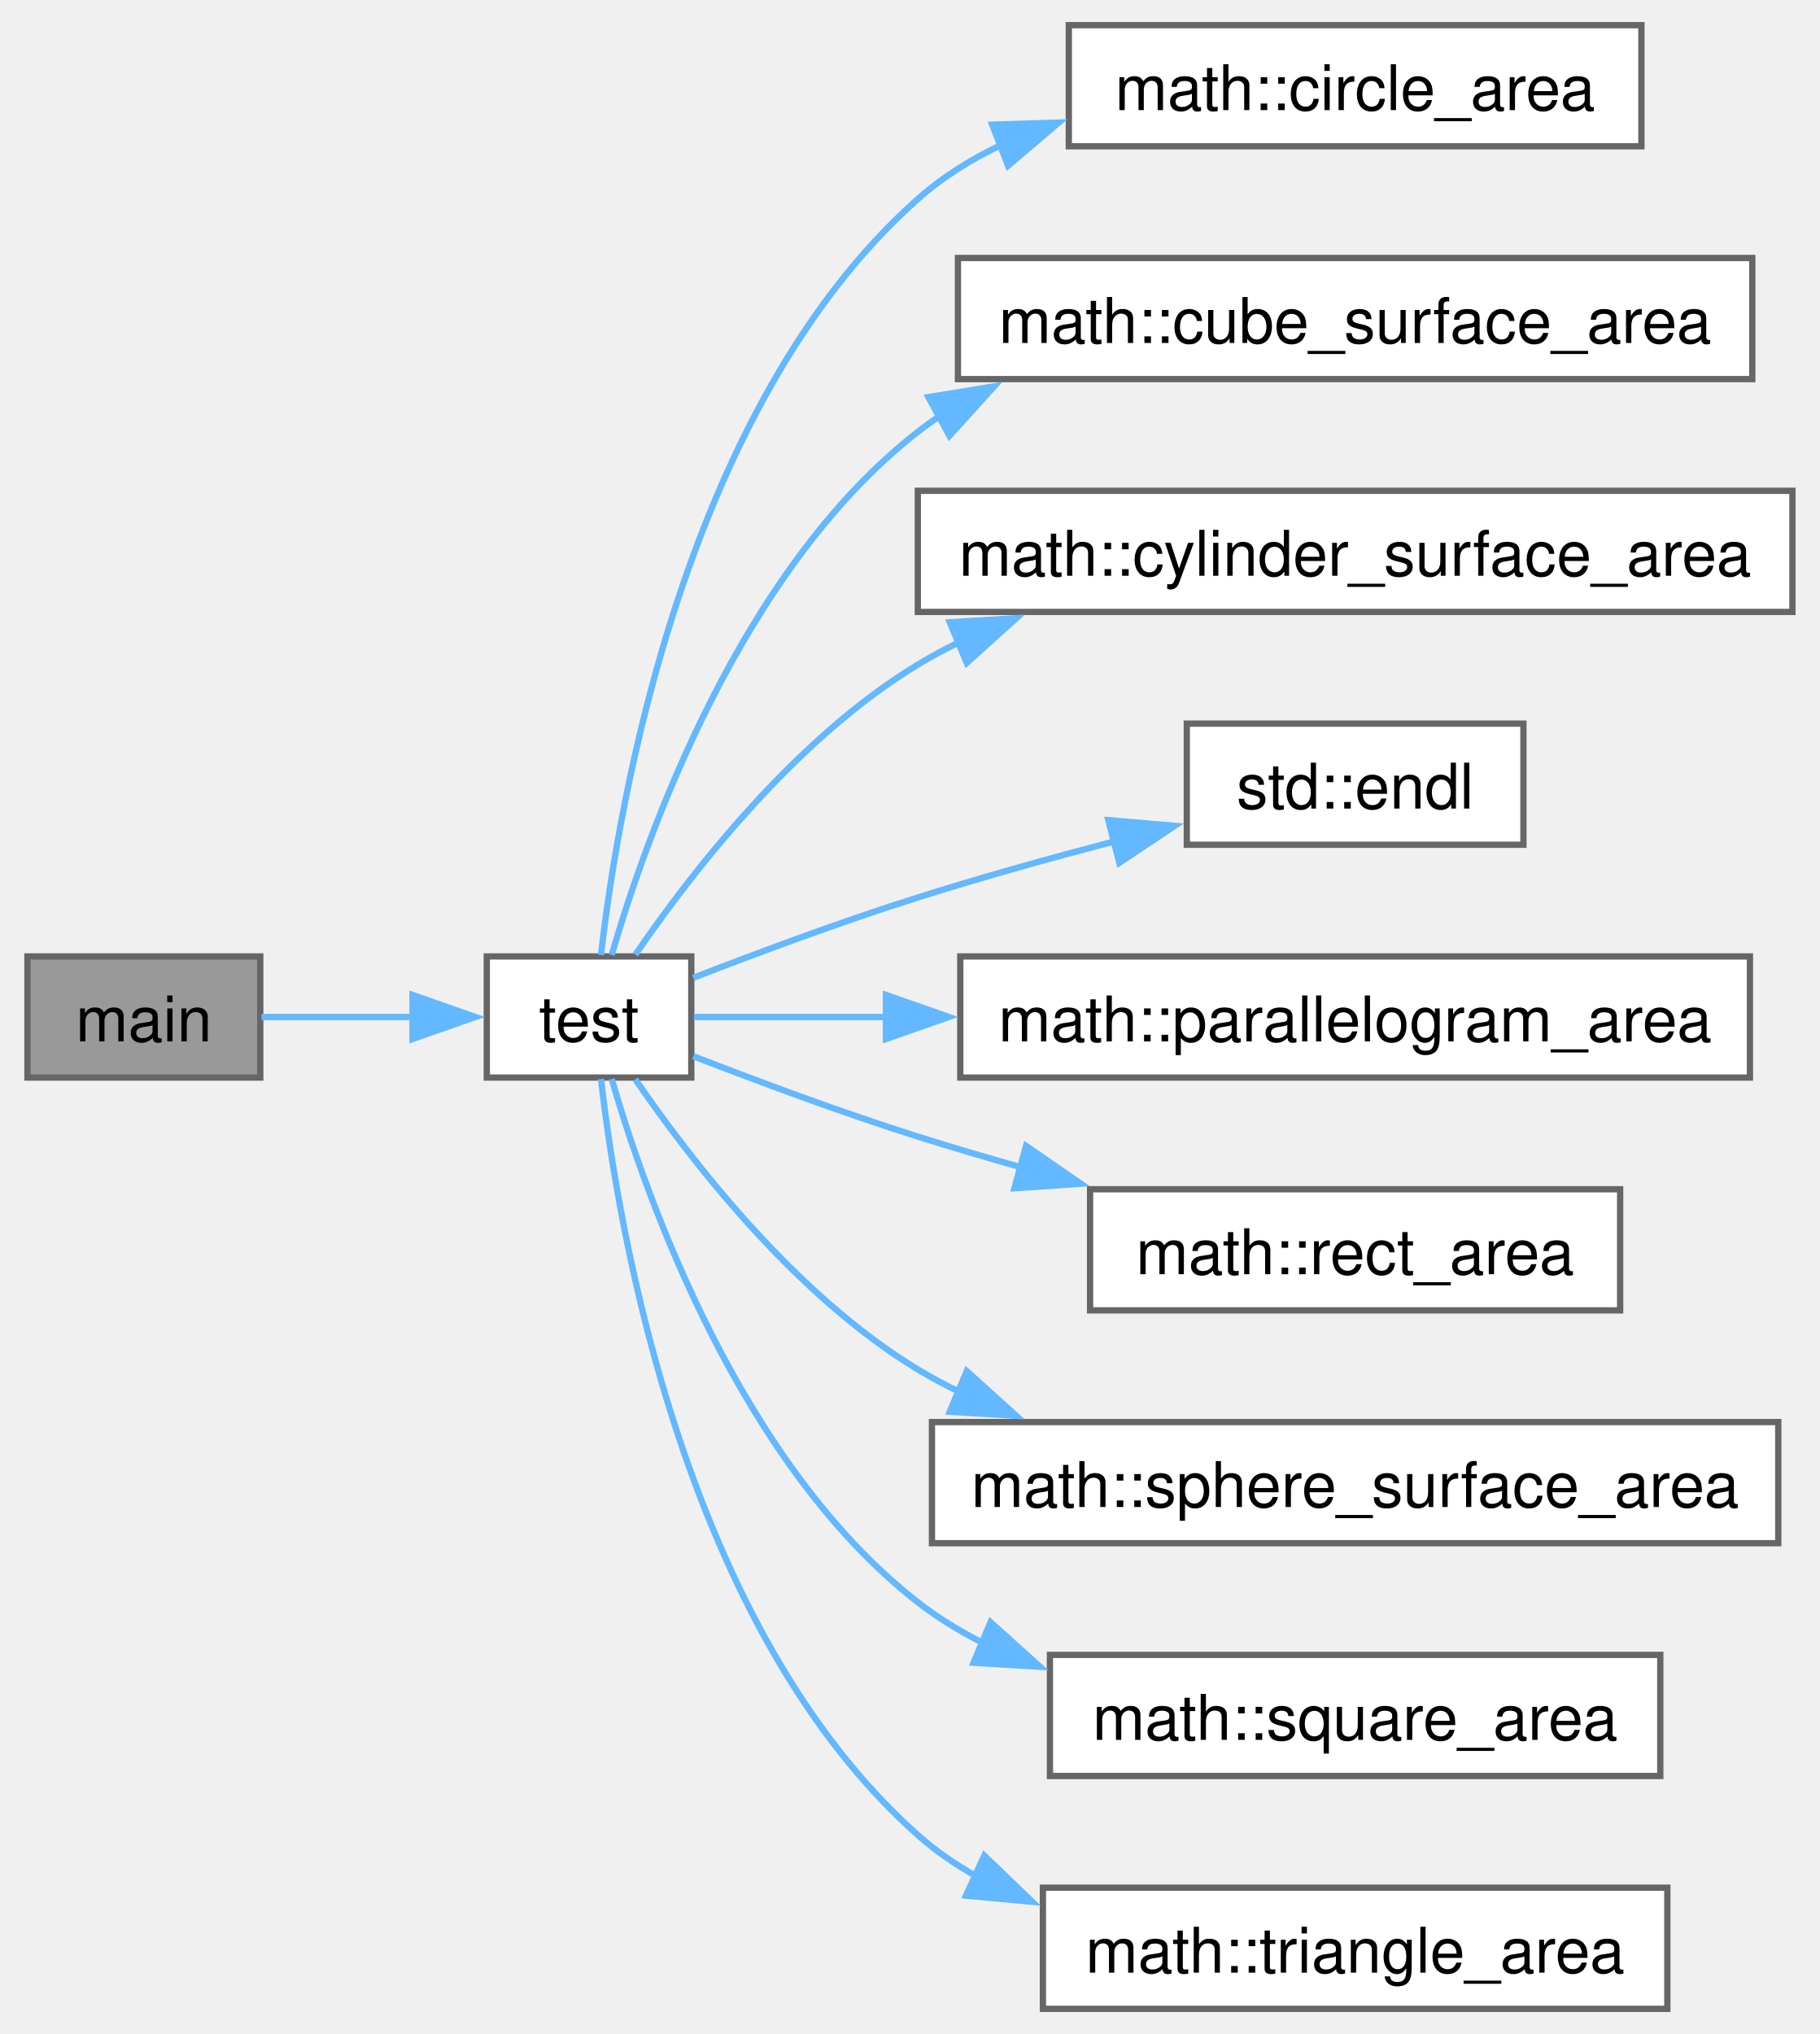
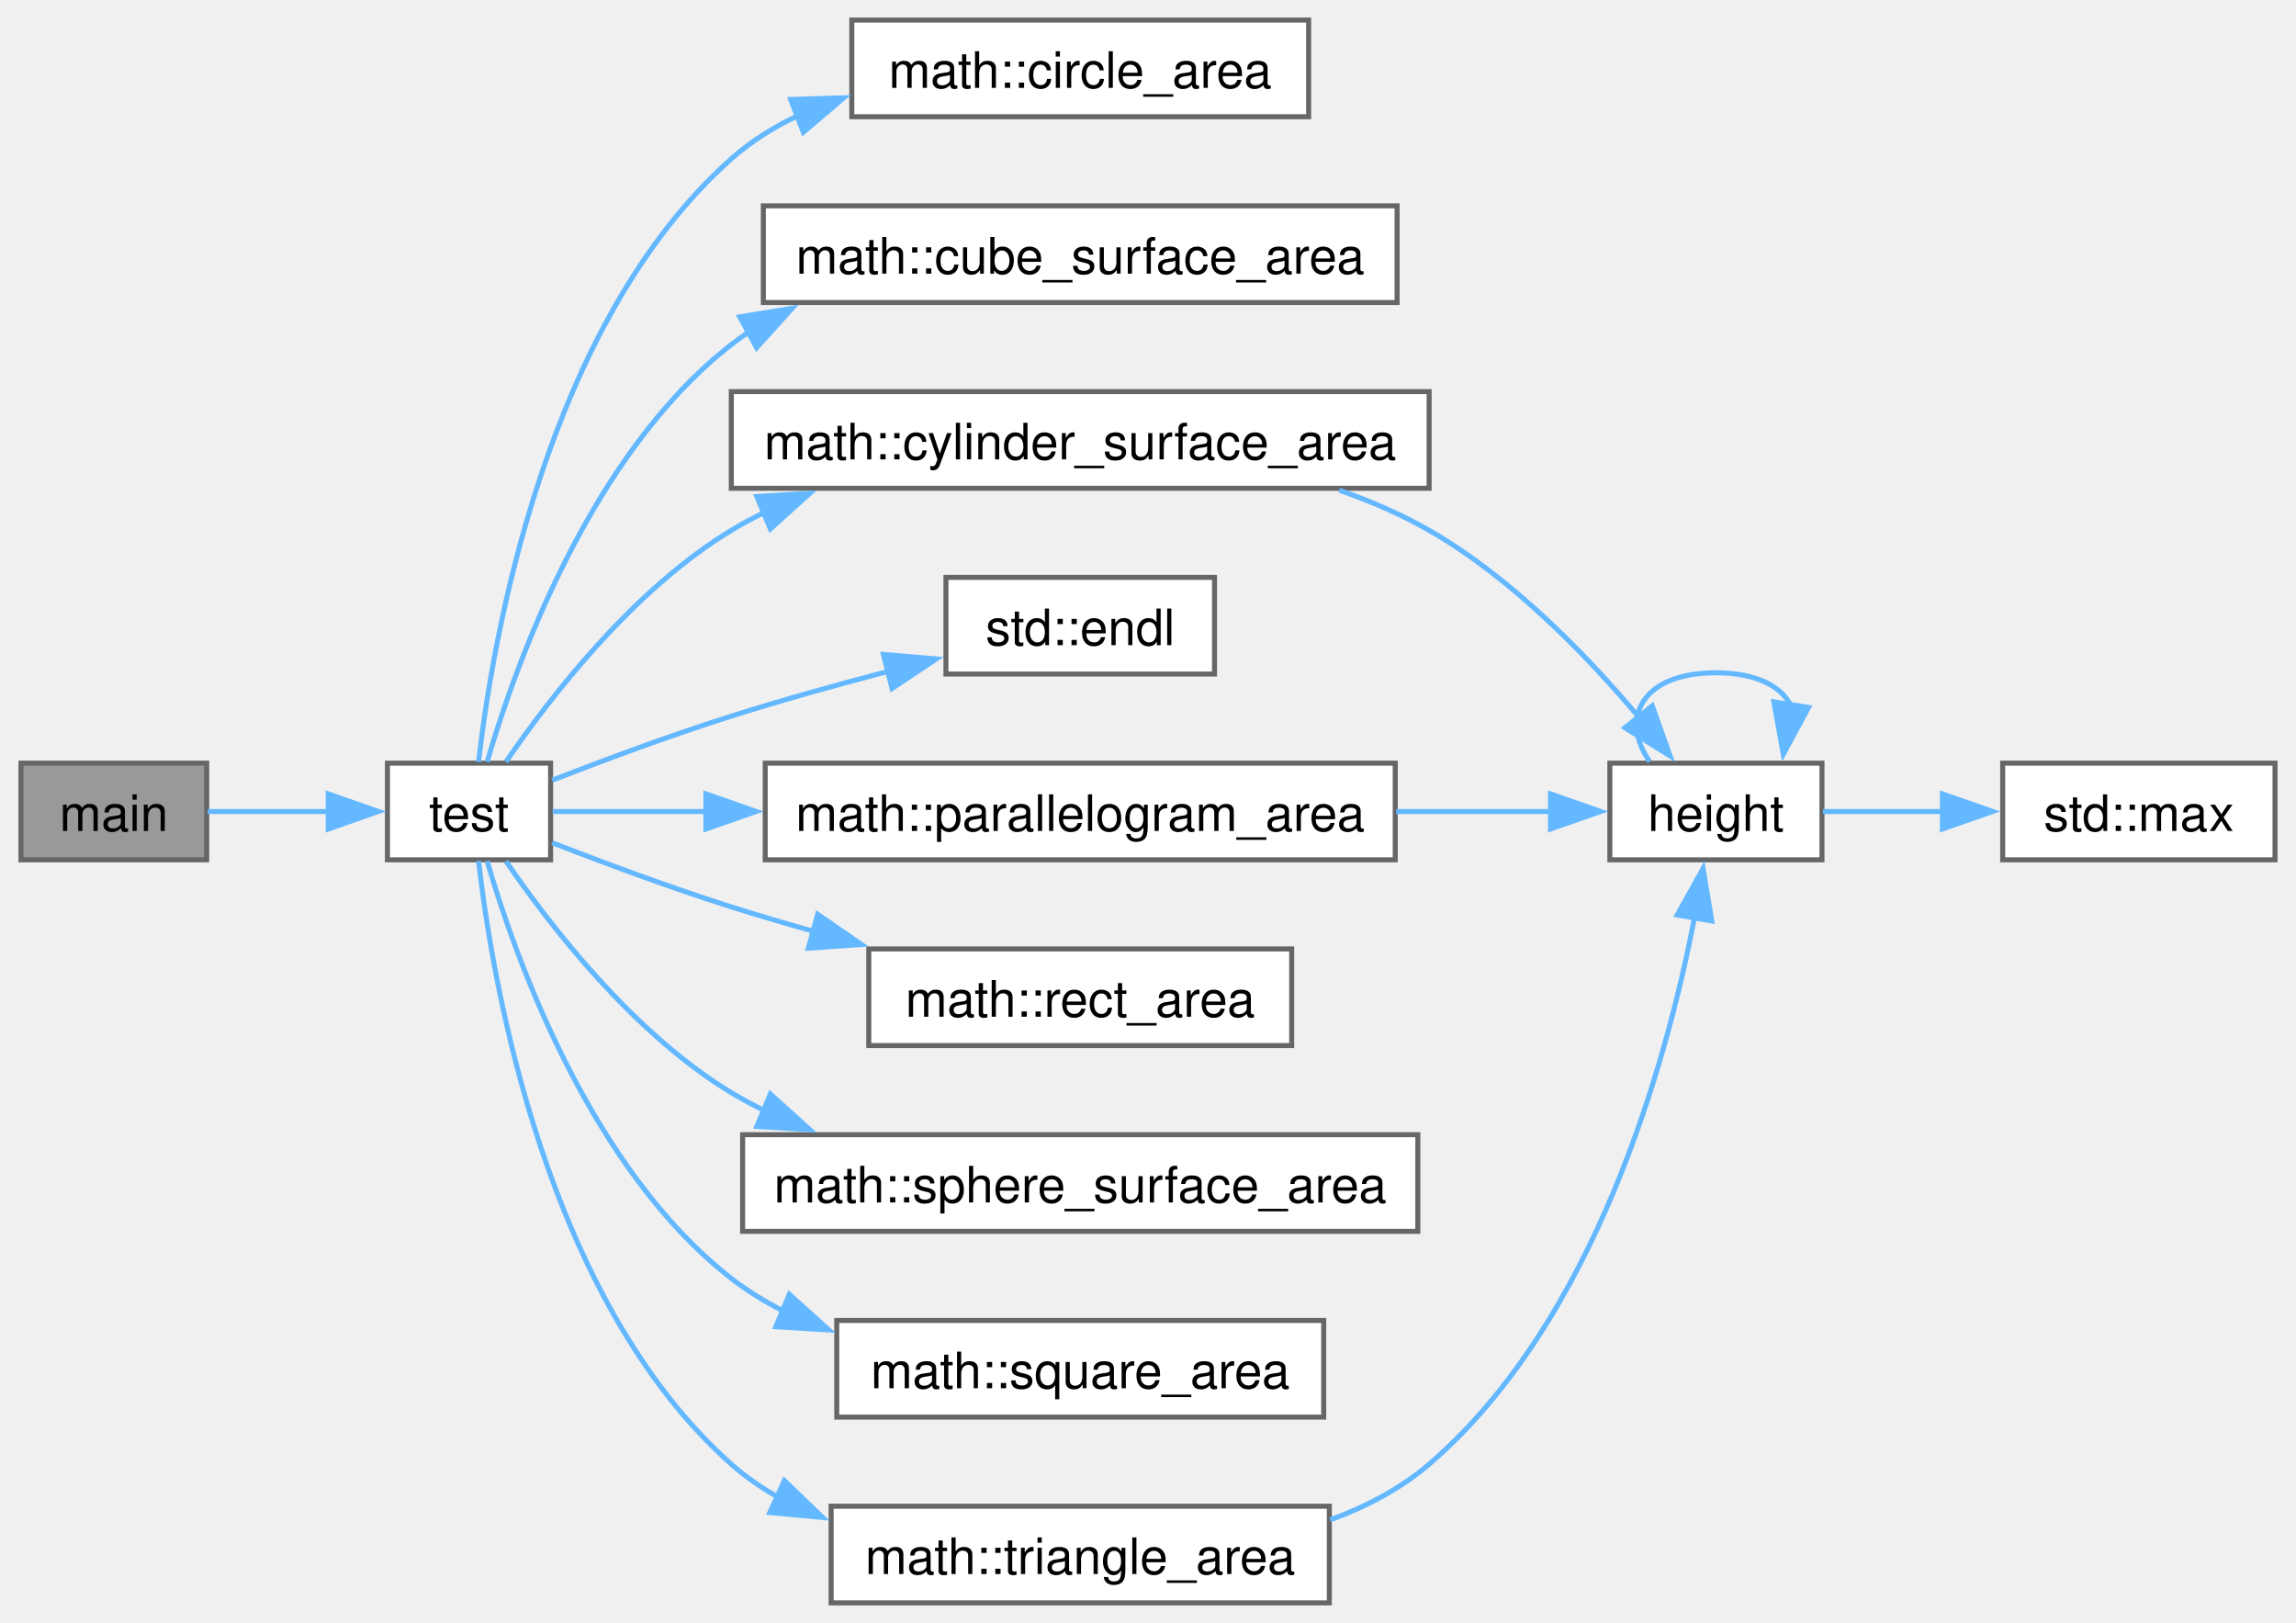
- <svg xmlns="http://www.w3.org/2000/svg" xmlns:xlink="http://www.w3.org/1999/xlink" width="289pt" height="323pt" viewBox="0.00 0.00 288.50 323.25">
+ <svg xmlns="http://www.w3.org/2000/svg" xmlns:xlink="http://www.w3.org/1999/xlink" width="457pt" height="323pt" viewBox="0.00 0.00 457.00 323.25">
  <g id="graph0" class="graph" transform="scale(1 1) rotate(0) translate(4 319.25)">
    <g id="Node000001" class="node">
      <g id="a_Node000001">
        <a xlink:title="Main function.">
          <polygon fill="#999999" stroke="#666666" points="37,-167.25 0,-167.25 0,-148 37,-148 37,-167.25" />
          <text text-anchor="middle" x="18.5" y="-153.75" font-family="Helvetica,sans-Serif" font-size="10.00">main</text>
        </a>
      </g>
    </g>
    <g id="Node000002" class="node">
      <g id="a_Node000002">
        <a xlink:href="../../dc/d82/area_8cpp.html#aa8dca7b867074164d5f45b0f3851269d" target="_top" xlink:title="Self-test implementations.">
          <polygon fill="white" stroke="#666666" points="105.5,-167.25 73,-167.25 73,-148 105.5,-148 105.5,-167.25" />
          <text text-anchor="middle" x="89.25" y="-153.75" font-family="Helvetica,sans-Serif" font-size="10.00">test</text>
        </a>
      </g>
    </g>
    <g id="edge1_Node000001_Node000002" class="edge">
      <g id="a_edge1_Node000001_Node000002">
        <a xlink:title=" ">
          <path fill="none" stroke="#63b8ff" d="M37.2,-157.62C44.58,-157.62 53.31,-157.62 61.45,-157.62" />
          <polygon fill="#63b8ff" stroke="#63b8ff" points="61.2,-161.13 71.2,-157.63 61.2,-154.13 61.2,-161.13" />
        </a>
      </g>
    </g>
    <g id="Node000003" class="node">
      <g id="a_Node000003">
        <a xlink:href="../../dd/d47/namespacemath.html#a40e36c67da78d2131408c57ee091ad75" target="_top" xlink:title="area of a circle (pi">
          <polygon fill="white" stroke="#666666" points="256.5,-315.25 165.5,-315.25 165.5,-296 256.5,-296 256.5,-315.25" />
          <text text-anchor="middle" x="211" y="-301.75" font-family="Helvetica,sans-Serif" font-size="10.00">math::circle_area</text>
        </a>
      </g>
    </g>
    <g id="edge2_Node000002_Node000003" class="edge">
      <g id="a_edge2_Node000002_Node000003">
        <a xlink:title=" ">
          <path fill="none" stroke="#63b8ff" d="M91.15,-167.47C93.92,-191.72 104.49,-254.76 141.5,-287.62 145.49,-291.16 150.08,-294.02 154.98,-296.32" />
          <polygon fill="#63b8ff" stroke="#63b8ff" points="153.32,-299.44 163.91,-299.77 155.84,-292.91 153.32,-299.44" />
        </a>
      </g>
    </g>
    <g id="Node000004" class="node">
      <g id="a_Node000004">
        <a xlink:href="../../dd/d47/namespacemath.html#abc46c784a297fc1d2eb8b33a327fba4c" target="_top" xlink:title="surface area of a cube ( 6 * (l">
          <polygon fill="white" stroke="#666666" points="274.12,-278.25 147.88,-278.25 147.88,-259 274.12,-259 274.12,-278.25" />
          <text text-anchor="middle" x="211" y="-264.75" font-family="Helvetica,sans-Serif" font-size="10.00">math::cube_surface_area</text>
        </a>
      </g>
    </g>
    <g id="edge3_Node000002_Node000004" class="edge">
      <g id="a_edge3_Node000002_Node000004">
        <a xlink:title=" ">
          <path fill="none" stroke="#63b8ff" d="M92.85,-167.48C98.4,-186.57 113.29,-228.64 141.5,-250.62 142.65,-251.52 143.83,-252.37 145.05,-253.17" />
          <polygon fill="#63b8ff" stroke="#63b8ff" points="143.18,-256.14 153.64,-257.85 146.53,-249.99 143.18,-256.14" />
        </a>
      </g>
    </g>
    <g id="Node000005" class="node">
      <g id="a_Node000005">
        <a xlink:href="../../dd/d47/namespacemath.html#ac5803413618fcfb922cb32c6db0fc864" target="_top" xlink:title="surface area of a cylinder (2 * pi * r * h + 2 * pi * r^2)">
          <polygon fill="white" stroke="#666666" points="280.5,-241.25 141.5,-241.25 141.5,-222 280.5,-222 280.5,-241.25" />
          <text text-anchor="middle" x="211" y="-227.75" font-family="Helvetica,sans-Serif" font-size="10.00">math::cylinder_surface_area</text>
        </a>
      </g>
    </g>
    <g id="edge4_Node000002_Node000005" class="edge">
      <g id="a_edge4_Node000002_Node000005">
        <a xlink:title=" ">
          <path fill="none" stroke="#63b8ff" d="M96.61,-167.53C105.25,-180.16 121.87,-201.77 141.5,-213.62 143.64,-214.92 145.87,-216.12 148.16,-217.23" />
          <polygon fill="#63b8ff" stroke="#63b8ff" points="146.57,-220.36 157.15,-221 149.28,-213.9 146.57,-220.36" />
        </a>
      </g>
    </g>
-     <g id="Node000006" class="node">
-       <g id="a_Node000006">
+     <g id="Node000008" class="node">
+       <g id="a_Node000008">
        <a target="_blank" xlink:href="http://en.cppreference.com/w/cpp/io/manip/endl.html#" xlink:title=" ">
          <polygon fill="white" stroke="#666666" points="237.75,-204.25 184.25,-204.25 184.25,-185 237.75,-185 237.75,-204.25" />
          <text text-anchor="middle" x="211" y="-190.75" font-family="Helvetica,sans-Serif" font-size="10.00">std::endl</text>
        </a>
      </g>
    </g>
-     <g id="edge5_Node000002_Node000006" class="edge">
-       <g id="a_edge5_Node000002_Node000006">
+     <g id="edge8_Node000002_Node000008" class="edge">
+       <g id="a_edge8_Node000002_Node000008">
        <a xlink:title=" ">
          <path fill="none" stroke="#63b8ff" d="M105.81,-163.85C115.9,-167.77 129.37,-172.79 141.5,-176.62 151.55,-179.8 162.55,-182.87 172.74,-185.54" />
          <polygon fill="#63b8ff" stroke="#63b8ff" points="171.78,-188.91 182.34,-188.01 173.52,-182.13 171.78,-188.91" />
        </a>
      </g>
    </g>
-     <g id="Node000007" class="node">
-       <g id="a_Node000007">
+     <g id="Node000009" class="node">
+       <g id="a_Node000009">
        <a xlink:href="../../dd/d47/namespacemath.html#a5de184925e68658f15415dd53954df4f" target="_top" xlink:title="area of a parallelogram (b * h)">
          <polygon fill="white" stroke="#666666" points="273.75,-167.25 148.25,-167.25 148.25,-148 273.75,-148 273.75,-167.25" />
          <text text-anchor="middle" x="211" y="-153.75" font-family="Helvetica,sans-Serif" font-size="10.00">math::parallelogram_area</text>
        </a>
      </g>
    </g>
-     <g id="edge6_Node000002_Node000007" class="edge">
-       <g id="a_edge6_Node000002_Node000007">
+     <g id="edge9_Node000002_Node000009" class="edge">
+       <g id="a_edge9_Node000002_Node000009">
        <a xlink:title=" ">
          <path fill="none" stroke="#63b8ff" d="M105.91,-157.62C114.22,-157.62 125.1,-157.62 136.69,-157.62" />
          <polygon fill="#63b8ff" stroke="#63b8ff" points="136.44,-161.13 146.44,-157.63 136.44,-154.13 136.44,-161.13" />
        </a>
      </g>
    </g>
-     <g id="Node000008" class="node">
-       <g id="a_Node000008">
+     <g id="Node000010" class="node">
+       <g id="a_Node000010">
        <a xlink:href="../../dd/d47/namespacemath.html#ab31d141f7c5b551746b1eee0eb4dedca" target="_top" xlink:title="area of a rectangle (l * w)">
          <polygon fill="white" stroke="#666666" points="253.12,-130.25 168.88,-130.25 168.88,-111 253.12,-111 253.12,-130.25" />
          <text text-anchor="middle" x="211" y="-116.75" font-family="Helvetica,sans-Serif" font-size="10.00">math::rect_area</text>
        </a>
      </g>
    </g>
-     <g id="edge7_Node000002_Node000008" class="edge">
-       <g id="a_edge7_Node000002_Node000008">
+     <g id="edge11_Node000002_Node000010" class="edge">
+       <g id="a_edge11_Node000002_Node000010">
        <a xlink:title=" ">
          <path fill="none" stroke="#63b8ff" d="M105.81,-151.4C115.9,-147.48 129.37,-142.46 141.5,-138.62 146.86,-136.93 152.49,-135.27 158.12,-133.68" />
          <polygon fill="#63b8ff" stroke="#63b8ff" points="158.7,-137.15 167.42,-131.13 156.85,-130.4 158.7,-137.15" />
        </a>
      </g>
    </g>
-     <g id="Node000009" class="node">
-       <g id="a_Node000009">
+     <g id="Node000011" class="node">
+       <g id="a_Node000011">
        <a xlink:href="../../dd/d47/namespacemath.html#ab7f29862d30df351c317eedd60a0c656" target="_top" xlink:title="surface area of a sphere ( 4 * pi * r^2)">
          <polygon fill="white" stroke="#666666" points="278.25,-93.25 143.75,-93.25 143.75,-74 278.25,-74 278.25,-93.25" />
          <text text-anchor="middle" x="211" y="-79.75" font-family="Helvetica,sans-Serif" font-size="10.00">math::sphere_surface_area</text>
        </a>
      </g>
    </g>
-     <g id="edge8_Node000002_Node000009" class="edge">
-       <g id="a_edge8_Node000002_Node000009">
+     <g id="edge12_Node000002_Node000011" class="edge">
+       <g id="a_edge12_Node000002_Node000011">
        <a xlink:title=" ">
          <path fill="none" stroke="#63b8ff" d="M96.61,-147.72C105.25,-135.09 121.87,-113.48 141.5,-101.62 143.64,-100.33 145.87,-99.13 148.16,-98.02" />
          <polygon fill="#63b8ff" stroke="#63b8ff" points="149.28,-101.35 157.15,-94.25 146.57,-94.89 149.28,-101.35" />
        </a>
      </g>
    </g>
-     <g id="Node000010" class="node">
-       <g id="a_Node000010">
+     <g id="Node000012" class="node">
+       <g id="a_Node000012">
        <a xlink:href="../../dd/d47/namespacemath.html#a971ce57e368f2f631cf1f4ff3f864049" target="_top" xlink:title="area of a square (l * l)">
          <polygon fill="white" stroke="#666666" points="259.5,-56.25 162.5,-56.25 162.5,-37 259.5,-37 259.5,-56.25" />
          <text text-anchor="middle" x="211" y="-42.75" font-family="Helvetica,sans-Serif" font-size="10.00">math::square_area</text>
        </a>
      </g>
    </g>
-     <g id="edge9_Node000002_Node000010" class="edge">
-       <g id="a_edge9_Node000002_Node000010">
+     <g id="edge13_Node000002_Node000012" class="edge">
+       <g id="a_edge13_Node000002_Node000012">
        <a xlink:title=" ">
          <path fill="none" stroke="#63b8ff" d="M92.85,-147.77C98.4,-128.68 113.29,-86.61 141.5,-64.62 144.65,-62.17 148.1,-60.05 151.73,-58.21" />
          <polygon fill="#63b8ff" stroke="#63b8ff" points="153.06,-61.45 160.93,-54.36 150.35,-55 153.06,-61.45" />
        </a>
      </g>
    </g>
-     <g id="Node000011" class="node">
-       <g id="a_Node000011">
+     <g id="Node000013" class="node">
+       <g id="a_Node000013">
        <a xlink:href="../../dd/d47/namespacemath.html#ab3b920cc56442abd92279ba23b50f4dc" target="_top" xlink:title="area of a triangle (b * h / 2)">
          <polygon fill="white" stroke="#666666" points="260.62,-19.25 161.38,-19.25 161.38,0 260.62,0 260.62,-19.25" />
          <text text-anchor="middle" x="211" y="-5.75" font-family="Helvetica,sans-Serif" font-size="10.00">math::triangle_area</text>
        </a>
      </g>
    </g>
-     <g id="edge10_Node000002_Node000011" class="edge">
-       <g id="a_edge10_Node000002_Node000011">
+     <g id="edge14_Node000002_Node000013" class="edge">
+       <g id="a_edge14_Node000002_Node000013">
        <a xlink:title=" ">
          <path fill="none" stroke="#63b8ff" d="M91.15,-147.78C93.92,-123.53 104.49,-60.49 141.5,-27.62 144.3,-25.13 147.41,-22.98 150.71,-21.12" />
          <polygon fill="#63b8ff" stroke="#63b8ff" points="152.07,-24.35 159.7,-17.01 149.15,-17.99 152.07,-24.35" />
        </a>
      </g>
    </g>
+     <g id="Node000006" class="node">
+       <g id="a_Node000006">
+         <a xlink:href="../../d8/dee/avltree_8cpp.html#ae4a66d8b0c2b0d626aea45977e358c83" target="_top" xlink:title=" ">
+           <polygon fill="white" stroke="#666666" points="358.75,-167.25 316.5,-167.25 316.5,-148 358.75,-148 358.75,-167.25" />
+           <text text-anchor="middle" x="337.62" y="-153.75" font-family="Helvetica,sans-Serif" font-size="10.00">height</text>
+         </a>
+       </g>
+     </g>
+     <g id="edge5_Node000005_Node000006" class="edge">
+       <g id="a_edge5_Node000005_Node000006">
+         <a xlink:title=" ">
+           <path fill="none" stroke="#63b8ff" d="M262.6,-221.61C268.83,-219.44 274.95,-216.81 280.5,-213.62 297.06,-204.13 312.14,-188.49 322.49,-176.15" />
+           <polygon fill="#63b8ff" stroke="#63b8ff" points="324.95,-178.68 328.49,-168.69 319.49,-174.3 324.95,-178.68" />
+         </a>
+       </g>
+     </g>
+     <g id="edge6_Node000006_Node000006" class="edge">
+       <g id="a_edge6_Node000006_Node000006">
+         <a xlink:title=" ">
+           <path fill="none" stroke="#63b8ff" d="M324.44,-167.54C318.42,-176.15 322.82,-185.25 337.62,-185.25 345.72,-185.25 350.71,-182.53 352.58,-178.65" />
+           <polygon fill="#63b8ff" stroke="#63b8ff" points="356.08,-178.36 351.05,-169.03 349.16,-179.46 356.08,-178.36" />
+         </a>
+       </g>
+     </g>
+     <g id="Node000007" class="node">
+       <g id="a_Node000007">
+         <a target="_blank" xlink:href="http://en.cppreference.com/w/cpp/algorithm/max.html#" xlink:title=" ">
+           <polygon fill="white" stroke="#666666" points="449,-167.25 394.75,-167.25 394.75,-148 449,-148 449,-167.25" />
+           <text text-anchor="middle" x="421.88" y="-153.75" font-family="Helvetica,sans-Serif" font-size="10.00">std::max</text>
+         </a>
+       </g>
+     </g>
+     <g id="edge7_Node000006_Node000007" class="edge">
+       <g id="a_edge7_Node000006_Node000007">
+         <a xlink:title=" ">
+           <path fill="none" stroke="#63b8ff" d="M358.96,-157.62C366.2,-157.62 374.61,-157.62 382.85,-157.62" />
+           <polygon fill="#63b8ff" stroke="#63b8ff" points="382.74,-161.13 392.74,-157.63 382.74,-154.13 382.74,-161.13" />
+         </a>
+       </g>
+     </g>
+     <g id="edge10_Node000009_Node000006" class="edge">
+       <g id="a_edge10_Node000009_Node000006">
+         <a xlink:title=" ">
+           <path fill="none" stroke="#63b8ff" d="M273.95,-157.62C284.69,-157.62 295.44,-157.62 304.93,-157.62" />
+           <polygon fill="#63b8ff" stroke="#63b8ff" points="304.67,-161.13 314.67,-157.63 304.67,-154.13 304.67,-161.13" />
+         </a>
+       </g>
+     </g>
+     <g id="edge15_Node000013_Node000006" class="edge">
+       <g id="a_edge15_Node000013_Node000006">
+         <a xlink:title=" ">
+           <path fill="none" stroke="#63b8ff" d="M260.79,-16.53C267.95,-19.15 274.81,-22.74 280.5,-27.62 313.63,-56.1 327.81,-107.69 333.38,-136.57" />
+           <polygon fill="#63b8ff" stroke="#63b8ff" points="329.91,-137.01 335.07,-146.27 336.8,-135.82 329.91,-137.01" />
+         </a>
+       </g>
+     </g>
  </g>
</svg>
